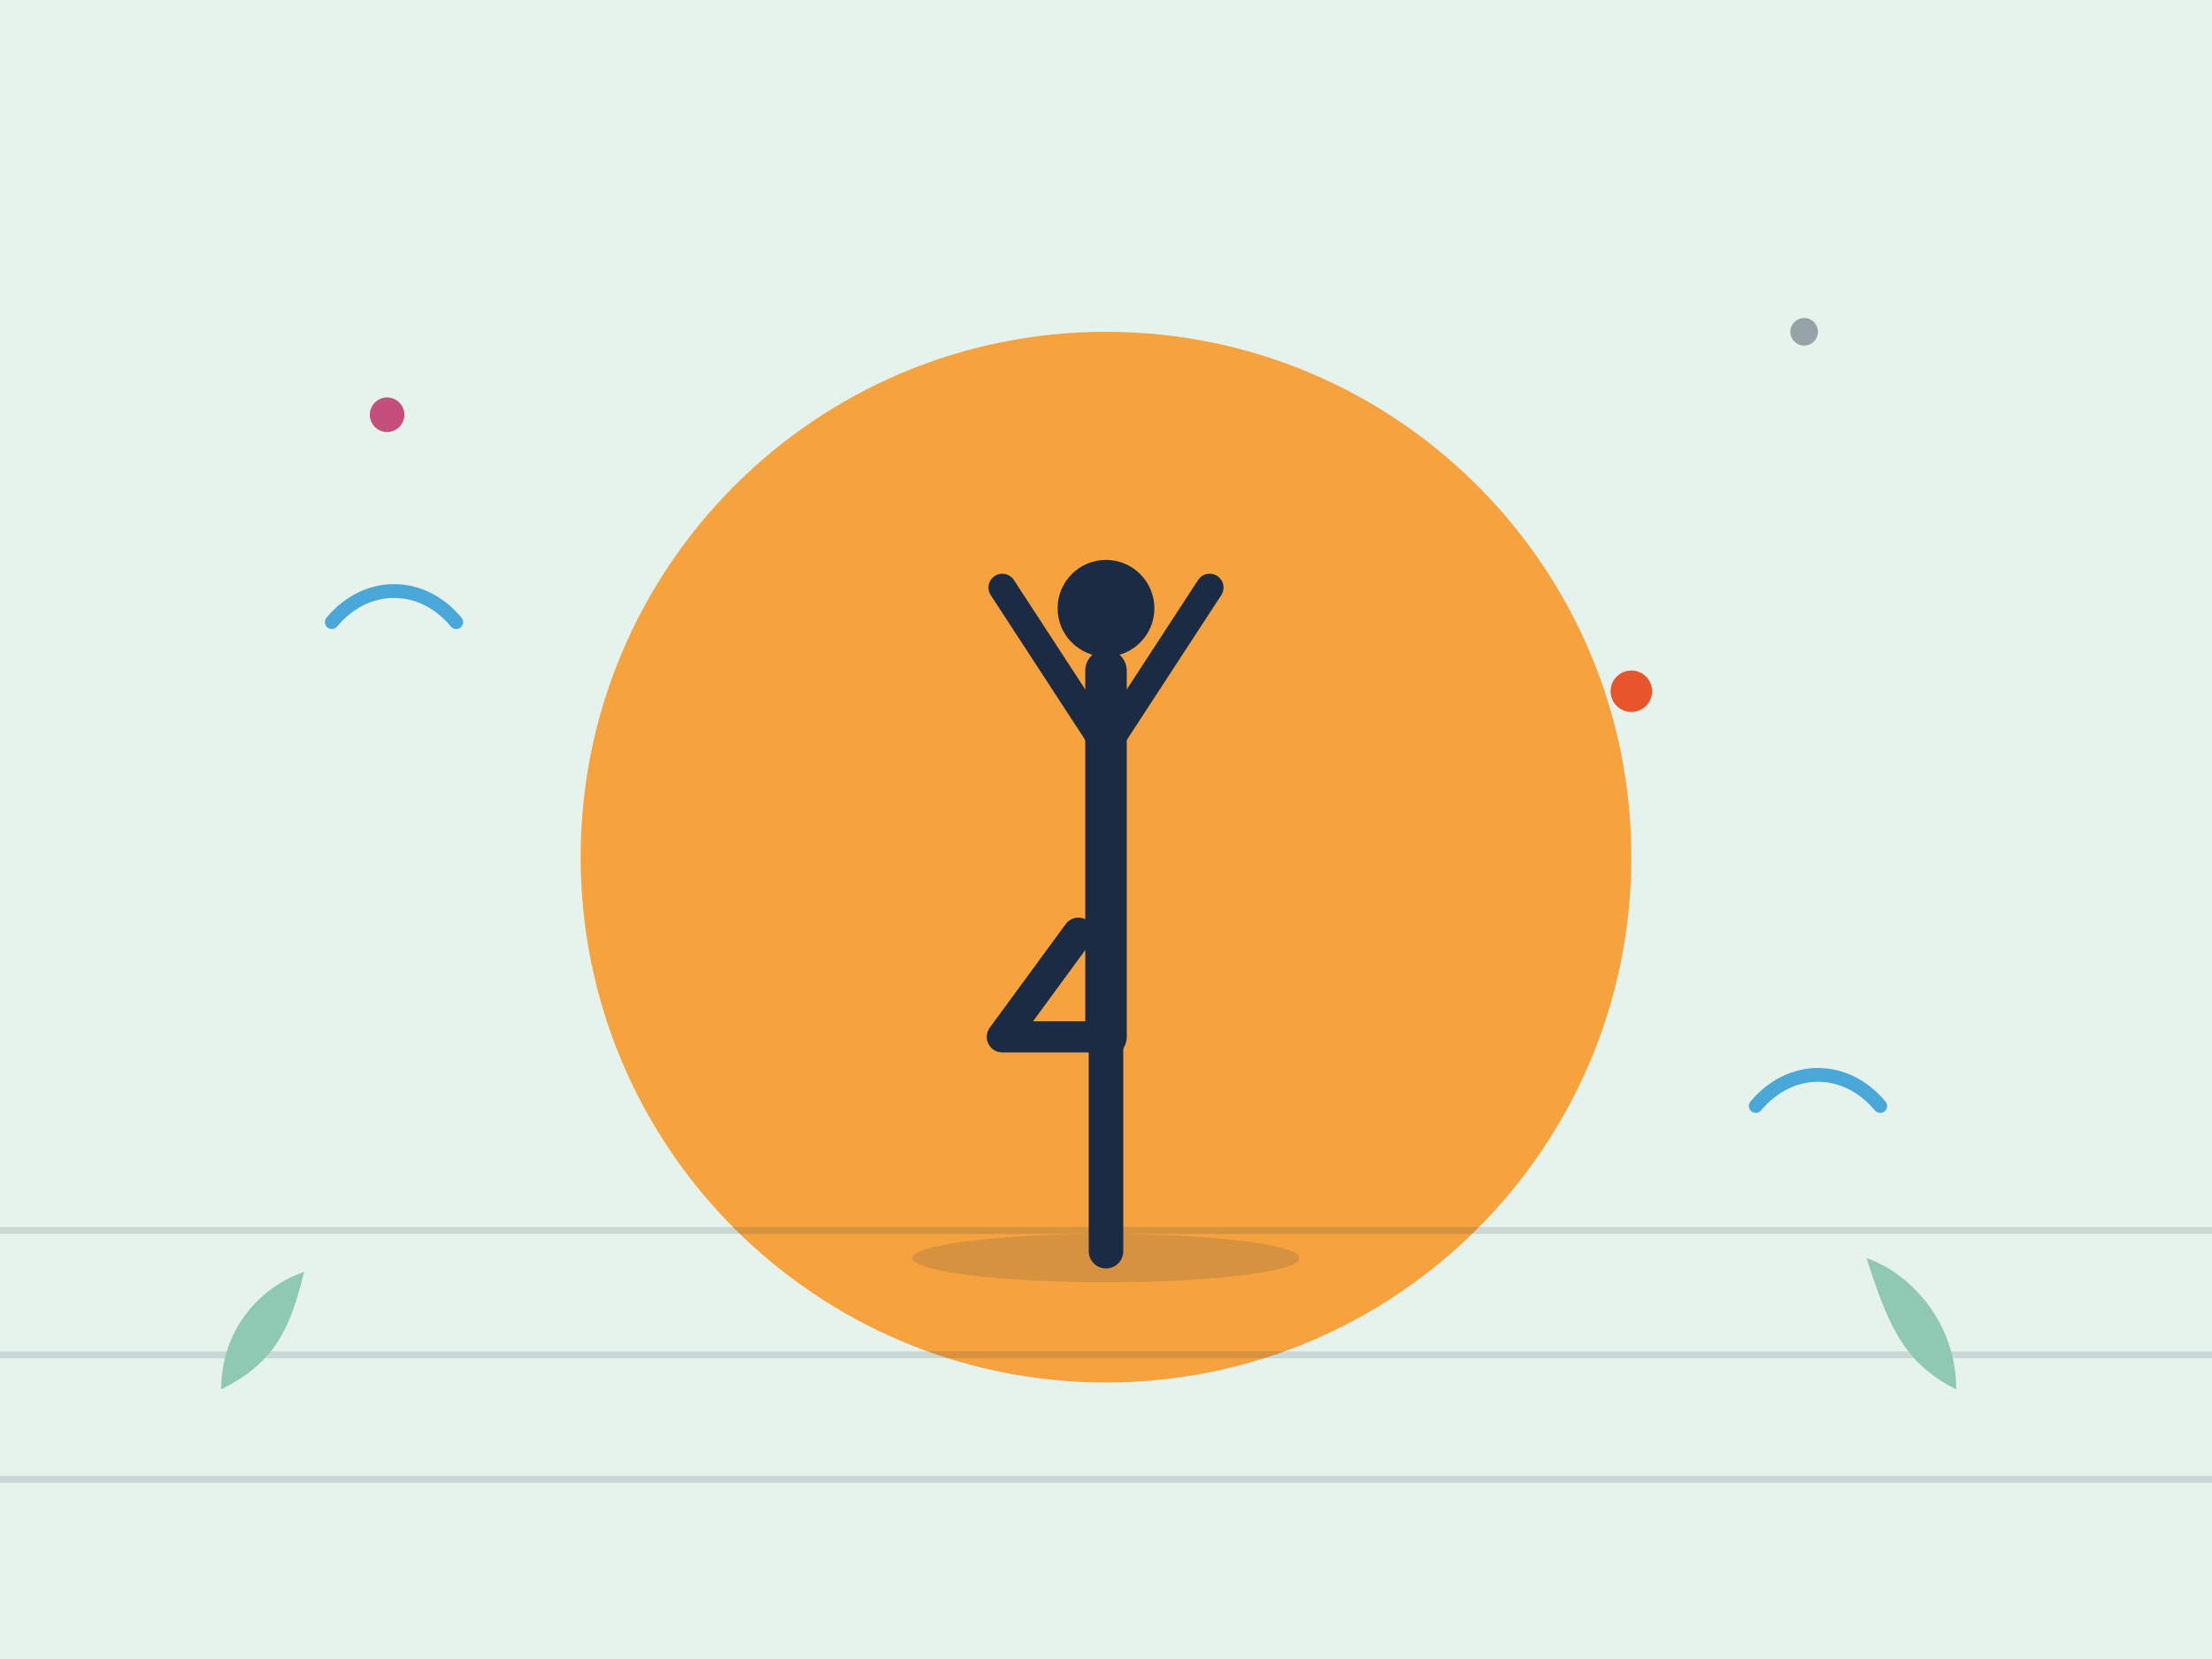
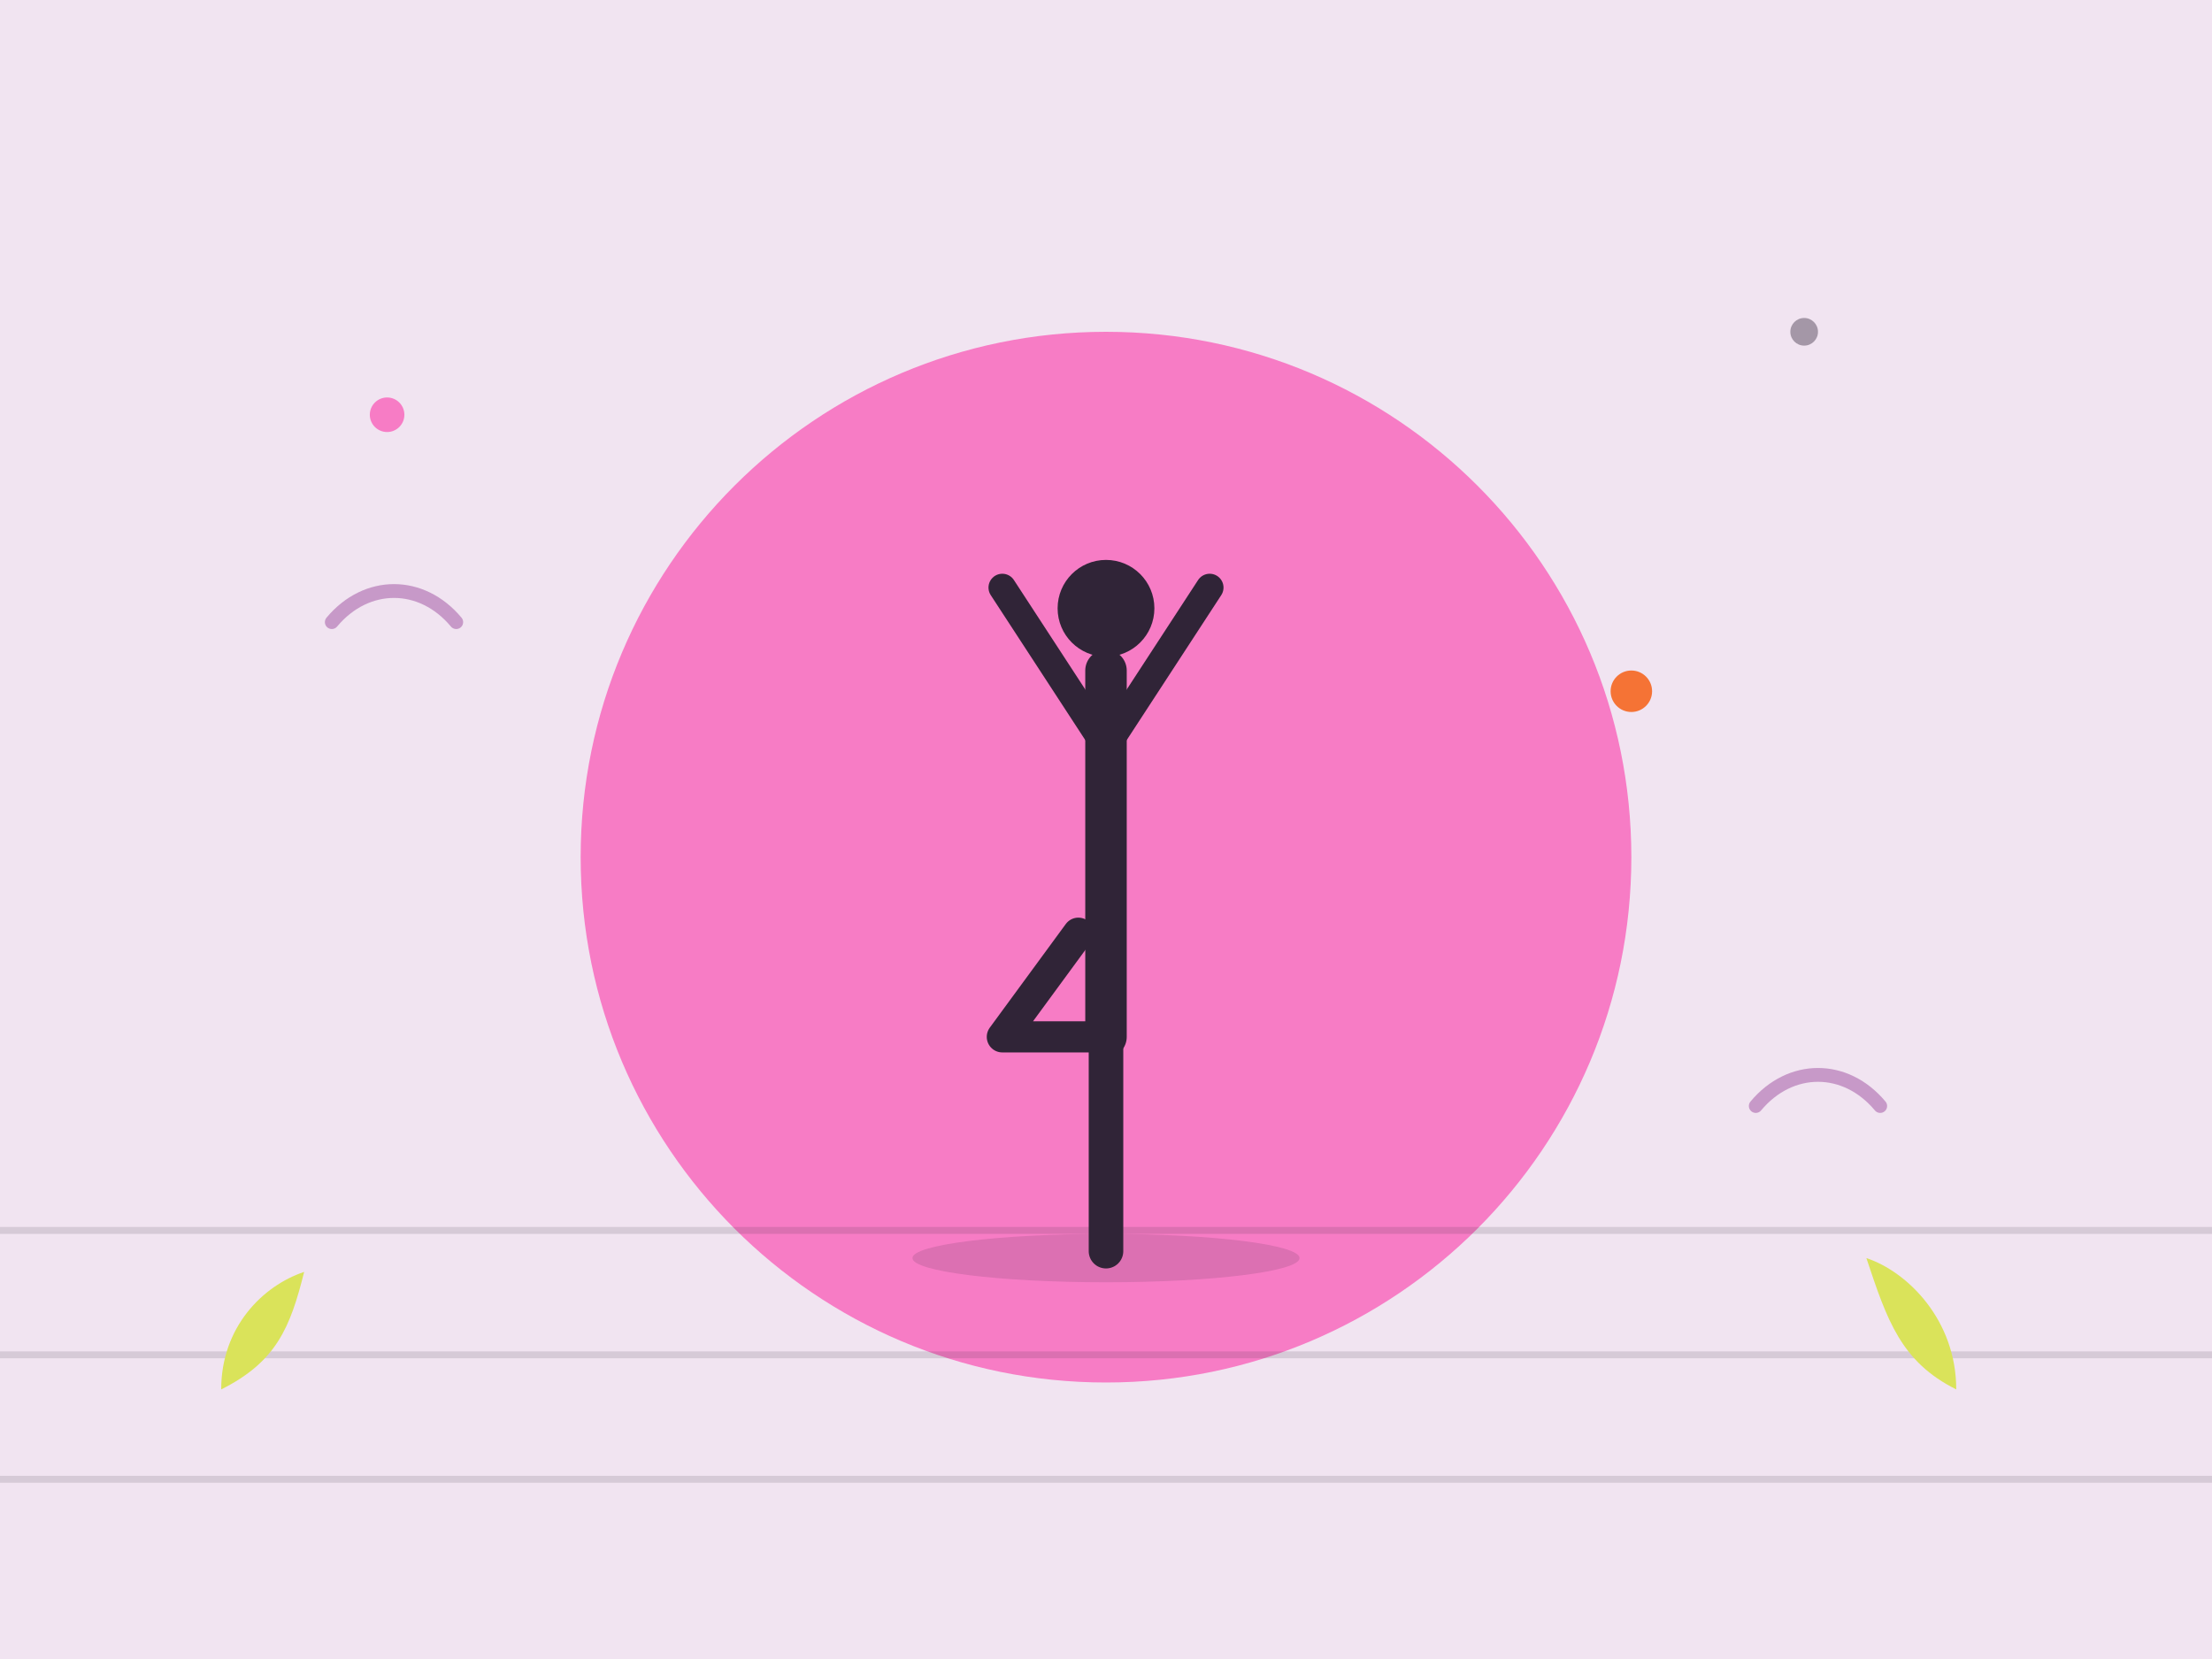
<svg xmlns="http://www.w3.org/2000/svg" fill="none" viewBox="0 0 640 480" role="img" aria-label="Sol nascente e postura de yoga">
-   <rect width="640" height="480" fill="#E6F3EC" />
-   <circle cx="320" cy="248" r="152" fill="#F5A23F" />
-   <path d="M0 356h640M0 392h640M0 428h640" stroke="#1C2B44" stroke-opacity=".14" stroke-width="2" />
-   <ellipse cx="320" cy="364" rx="56" ry="7" fill="#1C2B44" opacity=".14" />
-   <circle cx="320" cy="176" r="14" fill="#1C2B44" />
-   <path d="M320 194v106" stroke="#1C2B44" stroke-width="12" stroke-linecap="round" />
-   <path d="M320 216l-30-46M320 216l30-46" stroke="#1C2B44" stroke-width="8" stroke-linecap="round" />
-   <path d="M320 300v62" stroke="#1C2B44" stroke-width="10" stroke-linecap="round" />
-   <path d="M320 300h-30l22-30" stroke="#1C2B44" stroke-width="9" stroke-linecap="round" stroke-linejoin="round" />
-   <circle cx="112" cy="120" r="5" fill="#C44E7C" />
-   <circle cx="522" cy="96" r="4" fill="#1C2B44" opacity=".4" />
-   <circle cx="472" cy="200" r="6" fill="#E8542B" />
-   <path d="M64 402c0-18 12-30 24-34-4 16-8 26-24 34Z" fill="#8FC9B4" />
-   <path d="M566 402c0-20-14-34-26-38 6 18 10 30 26 38Z" fill="#8FC9B4" />
-   <path d="M96 180c10-12 26-12 36 0M508 320c10-12 26-12 36 0" stroke="#4AA8D8" stroke-width="4" stroke-linecap="round" />
+   <rect width="640" height="480" fill="#F1E4F1" />
+   <circle cx="320" cy="248" r="152" fill="#F77CC5" />
+   <path d="M0 356h640M0 392h640M0 428h640" stroke="#302437" stroke-opacity=".14" stroke-width="2" />
+   <ellipse cx="320" cy="364" rx="56" ry="7" fill="#302437" opacity=".14" />
+   <circle cx="320" cy="176" r="14" fill="#302437" />
+   <path d="M320 194v106" stroke="#302437" stroke-width="12" stroke-linecap="round" />
+   <path d="M320 216l-30-46M320 216l30-46" stroke="#302437" stroke-width="8" stroke-linecap="round" />
+   <path d="M320 300v62" stroke="#302437" stroke-width="10" stroke-linecap="round" />
+   <path d="M320 300h-30l22-30" stroke="#302437" stroke-width="9" stroke-linecap="round" stroke-linejoin="round" />
+   <circle cx="112" cy="120" r="5" fill="#F77CC5" />
+   <circle cx="522" cy="96" r="4" fill="#302437" opacity=".4" />
+   <circle cx="472" cy="200" r="6" fill="#F57335" />
+   <path d="M64 402c0-18 12-30 24-34-4 16-8 26-24 34Z" fill="#DAE35A" />
+   <path d="M566 402c0-20-14-34-26-38 6 18 10 30 26 38Z" fill="#DAE35A" />
+   <path d="M96 180c10-12 26-12 36 0M508 320c10-12 26-12 36 0" stroke="#C799C8" stroke-width="4" stroke-linecap="round" />
</svg>
